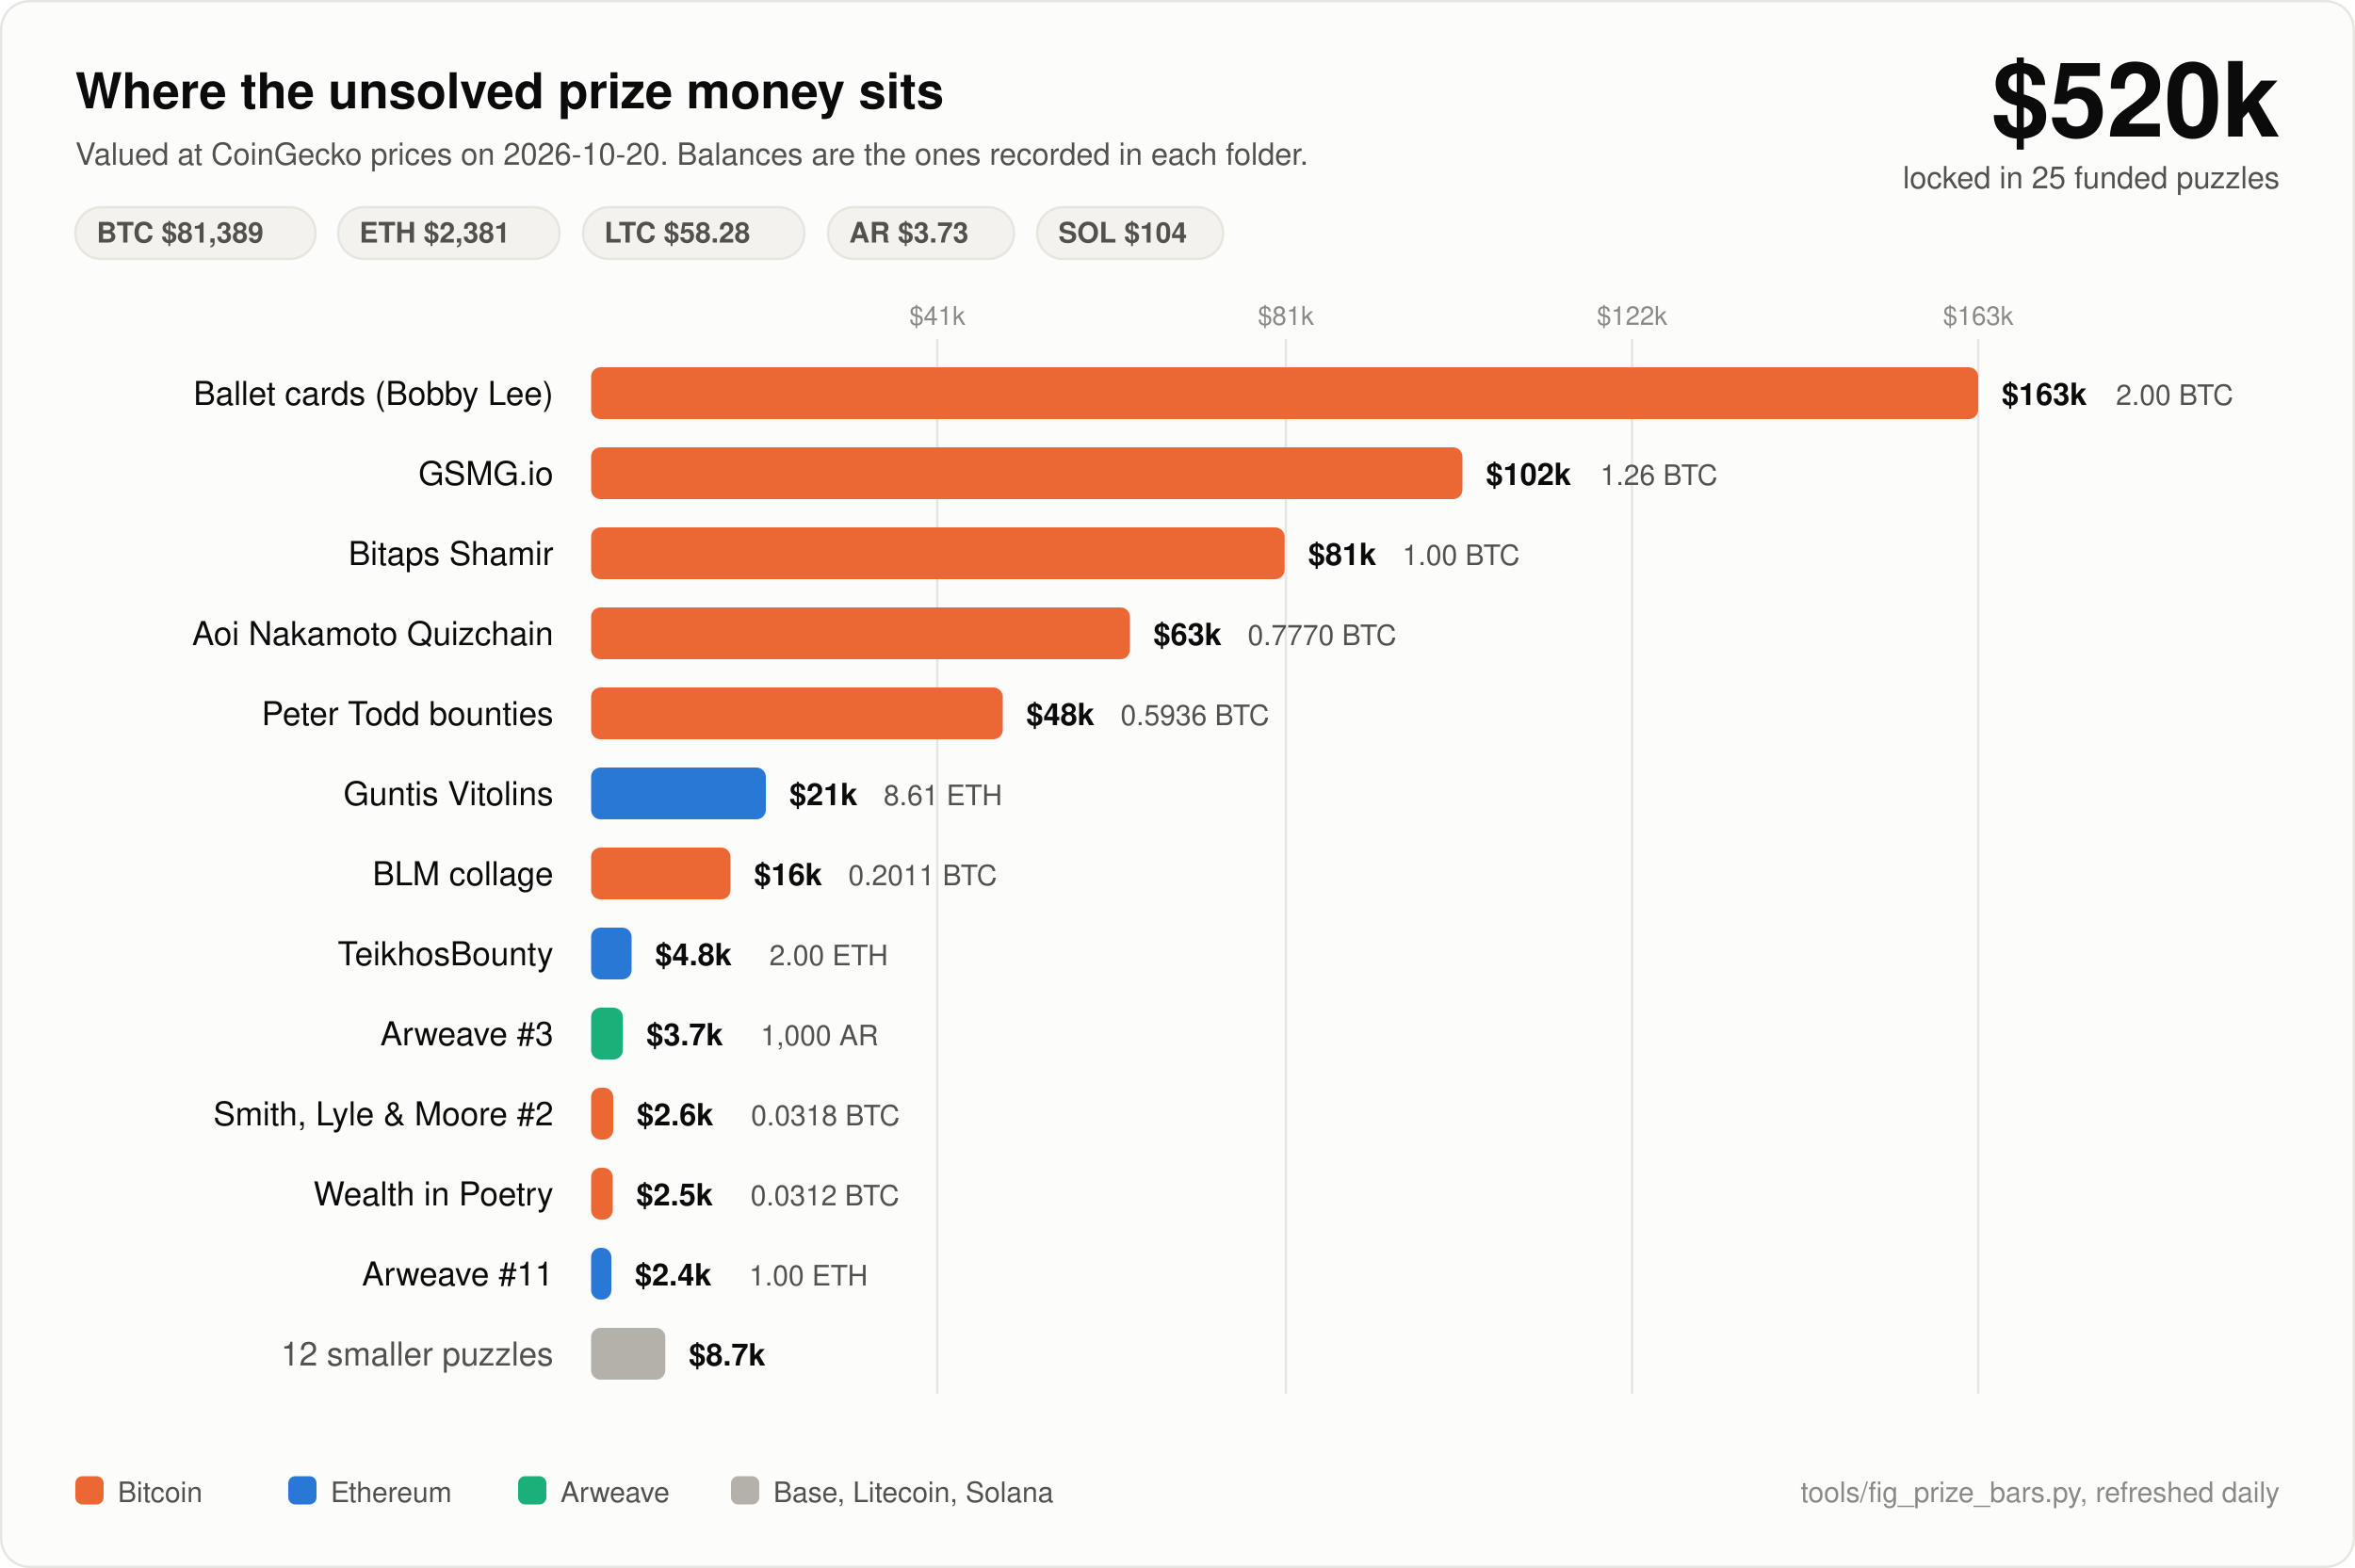
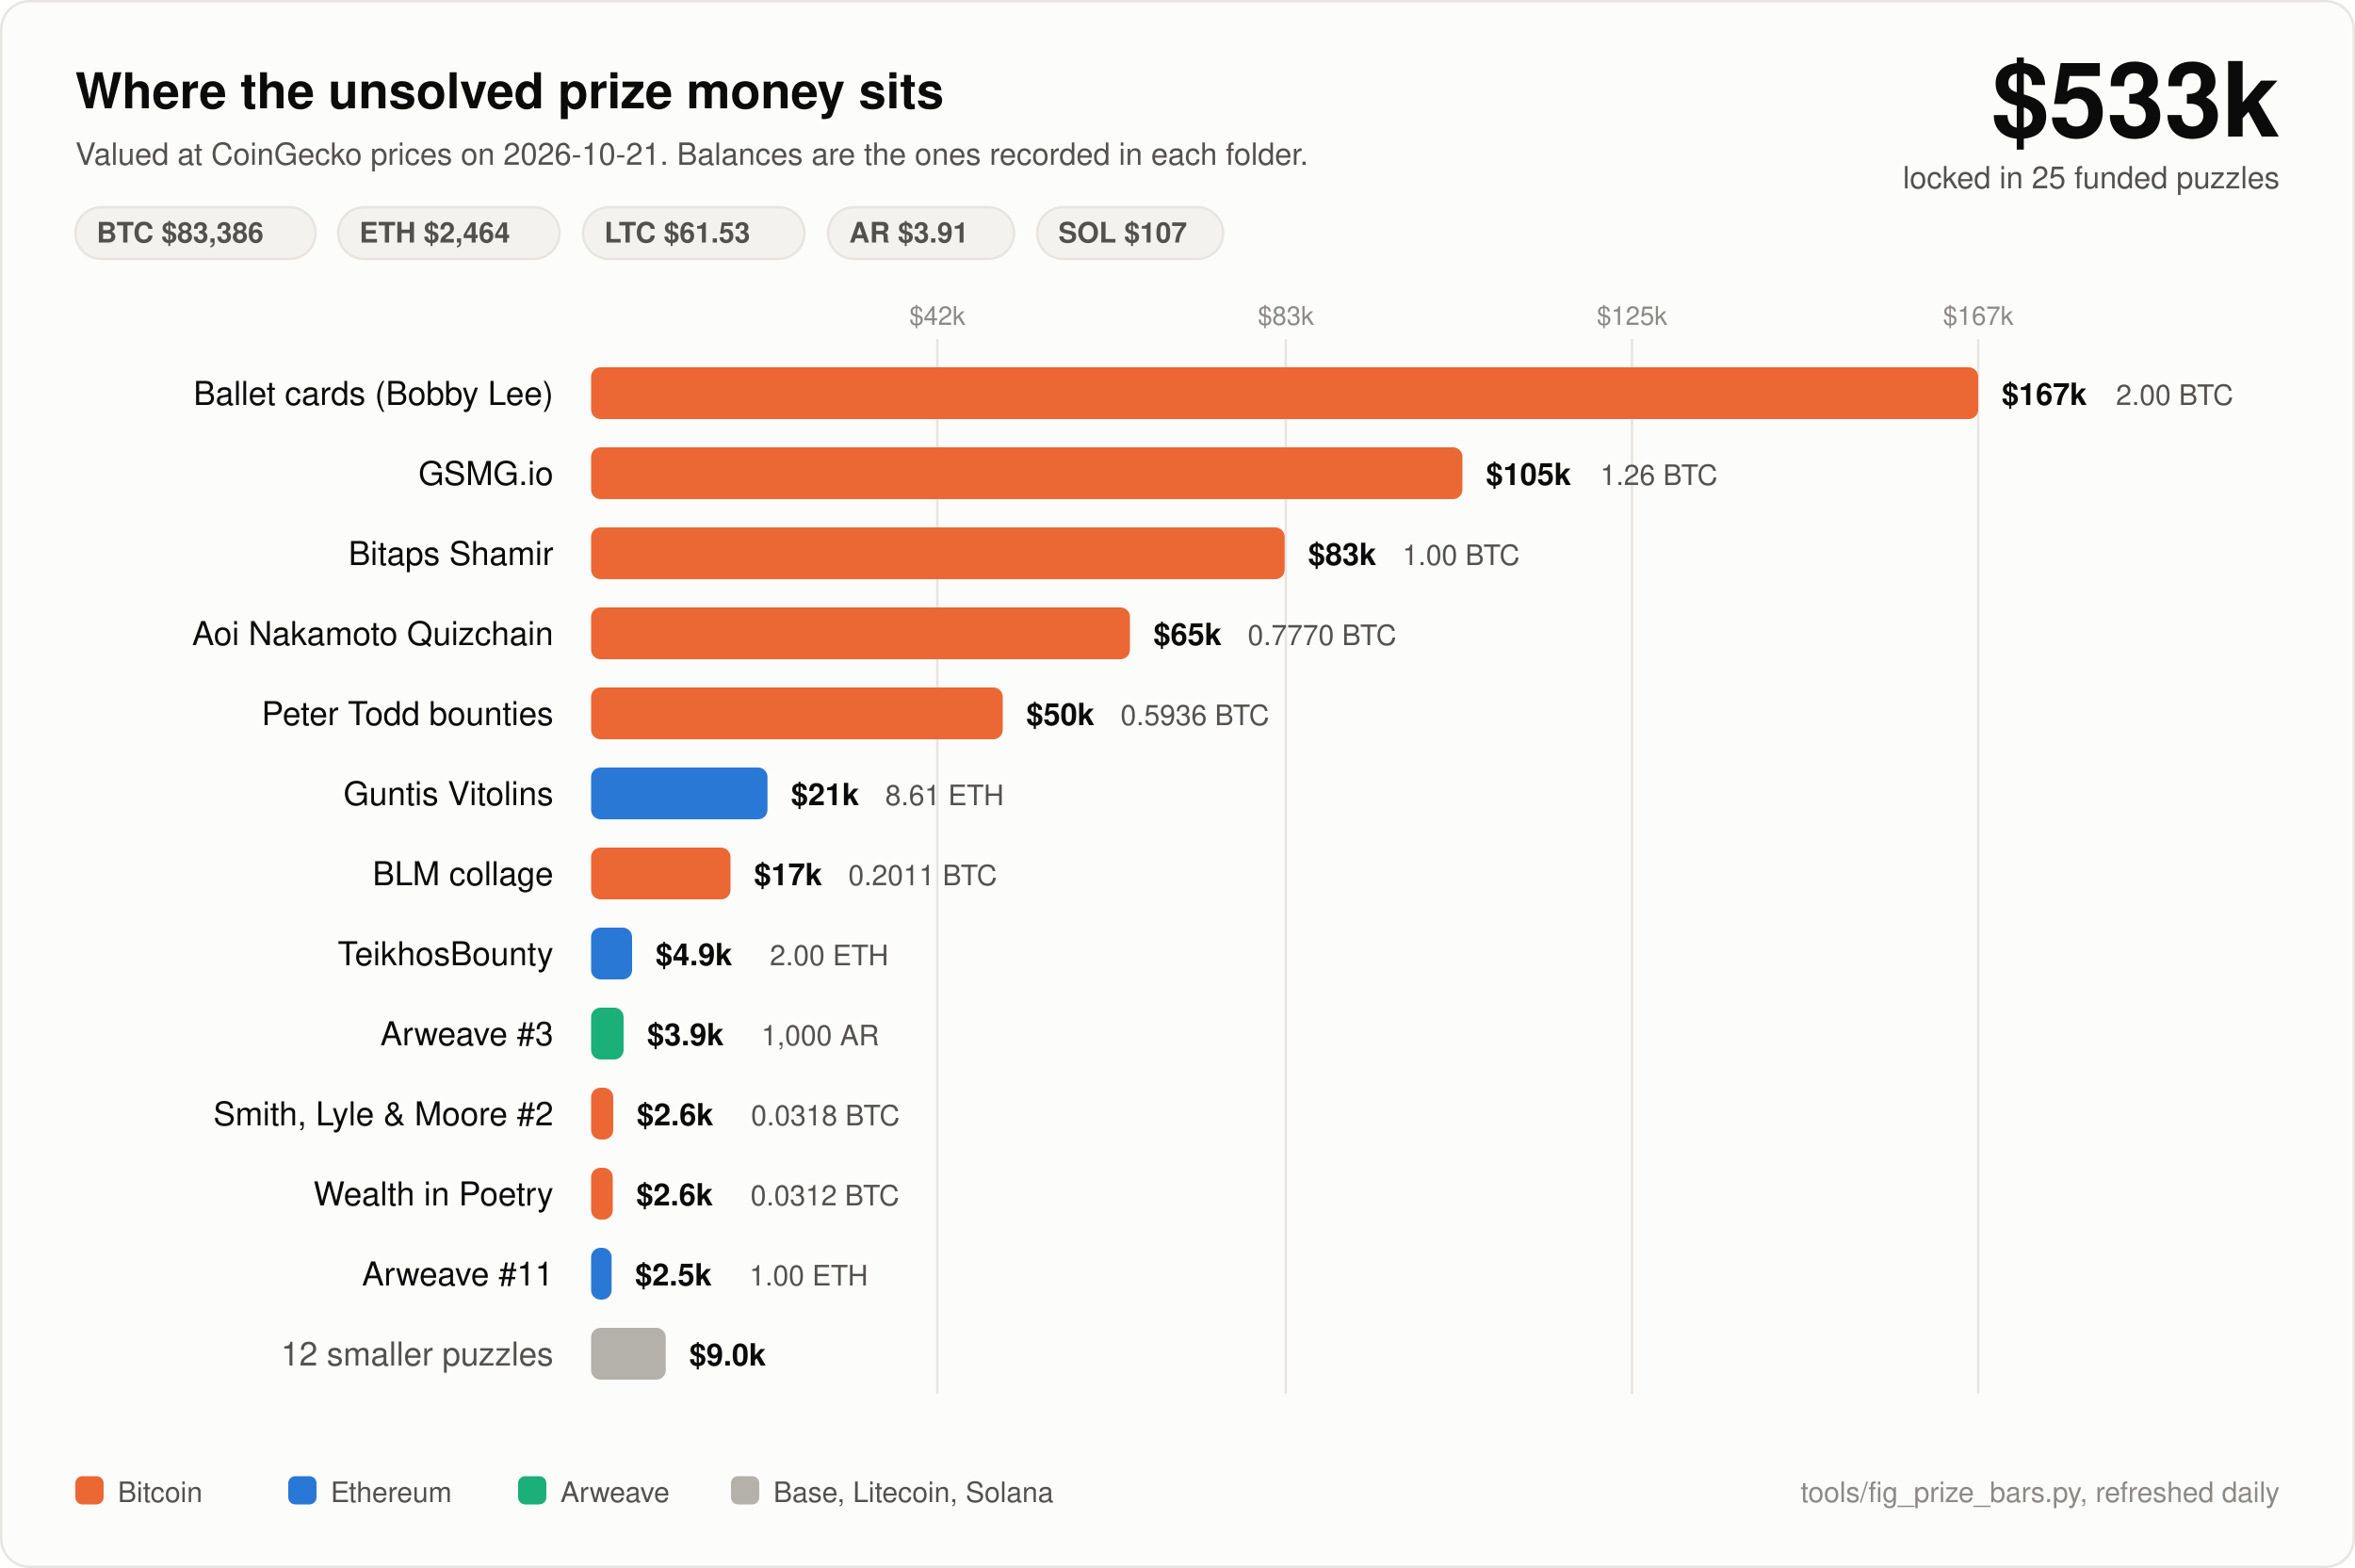
<svg xmlns="http://www.w3.org/2000/svg" width="1000" height="666" viewBox="0 0 1000 666" font-family="ui-sans-serif, -apple-system, Segoe UI, Helvetica, Arial, sans-serif">
  <rect x="0.5" y="0.5" width="999" height="665" rx="12" fill="#fcfcfb" stroke="#e6e5e0" />
  <text x="32" y="46" fill="#0b0b0b" font-size="21" font-weight="700">Where the unsolved prize money sits</text>
-   <text x="32" y="70" fill="#52514e" font-size="13">Valued at CoinGecko prices on 2026-10-20. Balances are the ones recorded in each folder.</text>
-   <text x="968" y="58" fill="#0b0b0b" font-size="44" font-weight="700" text-anchor="end">$520k</text>
+   <text x="32" y="70" fill="#52514e" font-size="13">Valued at CoinGecko prices on 2026-10-21. Balances are the ones recorded in each folder.</text>
+   <text x="968" y="58" fill="#0b0b0b" font-size="44" font-weight="700" text-anchor="end">$533k</text>
  <text x="968" y="80" fill="#52514e" font-size="13" text-anchor="end">locked in 25 funded puzzles</text>
  <rect x="32" y="88" width="102" height="22" rx="11" fill="#f3f2ee" stroke="#e6e5e0" />
-   <text x="41" y="103" fill="#52514e" font-size="12" font-weight="600">BTC $81,389</text>
+   <text x="41" y="103" fill="#52514e" font-size="12" font-weight="600">BTC $83,386</text>
  <rect x="143.6" y="88" width="94" height="22" rx="11" fill="#f3f2ee" stroke="#e6e5e0" />
-   <text x="152.6" y="103" fill="#52514e" font-size="12" font-weight="600">ETH $2,381</text>
+   <text x="152.6" y="103" fill="#52514e" font-size="12" font-weight="600">ETH $2,464</text>
  <rect x="247.6" y="88" width="94" height="22" rx="11" fill="#f3f2ee" stroke="#e6e5e0" />
-   <text x="256.6" y="103" fill="#52514e" font-size="12" font-weight="600">LTC $58.28</text>
+   <text x="256.6" y="103" fill="#52514e" font-size="12" font-weight="600">LTC $61.53</text>
  <rect x="351.6" y="88" width="79" height="22" rx="11" fill="#f3f2ee" stroke="#e6e5e0" />
-   <text x="360.6" y="103" fill="#52514e" font-size="12" font-weight="600">AR $3.73</text>
+   <text x="360.6" y="103" fill="#52514e" font-size="12" font-weight="600">AR $3.91</text>
  <rect x="440.4" y="88" width="79" height="22" rx="11" fill="#f3f2ee" stroke="#e6e5e0" />
-   <text x="449.4" y="103" fill="#52514e" font-size="12" font-weight="600">SOL $104</text>
+   <text x="449.4" y="103" fill="#52514e" font-size="12" font-weight="600">SOL $107</text>
  <line x1="398" y1="144" x2="398" y2="592" stroke="#e6e5e0" stroke-width="1" />
-   <text x="398" y="138" fill="#8a8985" font-size="11" text-anchor="middle">$41k</text>
+   <text x="398" y="138" fill="#8a8985" font-size="11" text-anchor="middle">$42k</text>
  <line x1="546" y1="144" x2="546" y2="592" stroke="#e6e5e0" stroke-width="1" />
-   <text x="546" y="138" fill="#8a8985" font-size="11" text-anchor="middle">$81k</text>
+   <text x="546" y="138" fill="#8a8985" font-size="11" text-anchor="middle">$83k</text>
  <line x1="693" y1="144" x2="693" y2="592" stroke="#e6e5e0" stroke-width="1" />
-   <text x="693" y="138" fill="#8a8985" font-size="11" text-anchor="middle">$122k</text>
+   <text x="693" y="138" fill="#8a8985" font-size="11" text-anchor="middle">$125k</text>
  <line x1="840" y1="144" x2="840" y2="592" stroke="#e6e5e0" stroke-width="1" />
-   <text x="840" y="138" fill="#8a8985" font-size="11" text-anchor="middle">$163k</text>
+   <text x="840" y="138" fill="#8a8985" font-size="11" text-anchor="middle">$167k</text>
  <text x="235" y="172" fill="#0b0b0b" font-size="14" text-anchor="end">Ballet cards (Bobby Lee)</text>
  <rect x="251" y="156" width="589.0" height="22" rx="4" fill="#eb6834" />
-   <text x="850.0" y="172" fill="#0b0b0b" font-size="13" font-weight="600">$163k</text>
+   <text x="850.0" y="172" fill="#0b0b0b" font-size="13" font-weight="600">$167k</text>
  <text x="898.5" y="172" fill="#52514e" font-size="12">2.00 BTC</text>
  <text x="235" y="206" fill="#0b0b0b" font-size="14" text-anchor="end">GSMG.io</text>
  <rect x="251" y="190" width="370.0" height="22" rx="4" fill="#eb6834" />
-   <text x="631.0" y="206" fill="#0b0b0b" font-size="13" font-weight="600">$102k</text>
+   <text x="631.0" y="206" fill="#0b0b0b" font-size="13" font-weight="600">$105k</text>
  <text x="679.5" y="206" fill="#52514e" font-size="12">1.26 BTC</text>
  <text x="235" y="240" fill="#0b0b0b" font-size="14" text-anchor="end">Bitaps Shamir</text>
  <rect x="251" y="224" width="294.5" height="22" rx="4" fill="#eb6834" />
-   <text x="555.5" y="240" fill="#0b0b0b" font-size="13" font-weight="600">$81k</text>
+   <text x="555.5" y="240" fill="#0b0b0b" font-size="13" font-weight="600">$83k</text>
  <text x="595.5" y="240" fill="#52514e" font-size="12">1.00 BTC</text>
  <text x="235" y="274" fill="#0b0b0b" font-size="14" text-anchor="end">Aoi Nakamoto Quizchain</text>
  <rect x="251" y="258" width="228.8" height="22" rx="4" fill="#eb6834" />
-   <text x="489.8" y="274" fill="#0b0b0b" font-size="13" font-weight="600">$63k</text>
+   <text x="489.8" y="274" fill="#0b0b0b" font-size="13" font-weight="600">$65k</text>
  <text x="529.8" y="274" fill="#52514e" font-size="12">0.7770 BTC</text>
  <text x="235" y="308" fill="#0b0b0b" font-size="14" text-anchor="end">Peter Todd bounties</text>
  <rect x="251" y="292" width="174.8" height="22" rx="4" fill="#eb6834" />
-   <text x="435.8" y="308" fill="#0b0b0b" font-size="13" font-weight="600">$48k</text>
+   <text x="435.8" y="308" fill="#0b0b0b" font-size="13" font-weight="600">$50k</text>
  <text x="475.8" y="308" fill="#52514e" font-size="12">0.5936 BTC</text>
  <text x="235" y="342" fill="#0b0b0b" font-size="14" text-anchor="end">Guntis Vitolins</text>
-   <rect x="251" y="326" width="74.2" height="22" rx="4" fill="#2a78d6" />
-   <text x="335.2" y="342" fill="#0b0b0b" font-size="13" font-weight="600">$21k</text>
-   <text x="375.2" y="342" fill="#52514e" font-size="12">8.61 ETH</text>
+   <rect x="251" y="326" width="74.9" height="22" rx="4" fill="#2a78d6" />
+   <text x="335.9" y="342" fill="#0b0b0b" font-size="13" font-weight="600">$21k</text>
+   <text x="375.9" y="342" fill="#52514e" font-size="12">8.61 ETH</text>
  <text x="235" y="376" fill="#0b0b0b" font-size="14" text-anchor="end">BLM collage</text>
  <rect x="251" y="360" width="59.2" height="22" rx="4" fill="#eb6834" />
-   <text x="320.2" y="376" fill="#0b0b0b" font-size="13" font-weight="600">$16k</text>
+   <text x="320.2" y="376" fill="#0b0b0b" font-size="13" font-weight="600">$17k</text>
  <text x="360.2" y="376" fill="#52514e" font-size="12">0.2011 BTC</text>
  <text x="235" y="410" fill="#0b0b0b" font-size="14" text-anchor="end">TeikhosBounty</text>
-   <rect x="251" y="394" width="17.2" height="22" rx="4" fill="#2a78d6" />
-   <text x="278.2" y="410" fill="#0b0b0b" font-size="13" font-weight="600">$4.8k</text>
-   <text x="326.7" y="410" fill="#52514e" font-size="12">2.00 ETH</text>
+   <rect x="251" y="394" width="17.4" height="22" rx="4" fill="#2a78d6" />
+   <text x="278.4" y="410" fill="#0b0b0b" font-size="13" font-weight="600">$4.9k</text>
+   <text x="326.9" y="410" fill="#52514e" font-size="12">2.00 ETH</text>
  <text x="235" y="444" fill="#0b0b0b" font-size="14" text-anchor="end">Arweave #3</text>
-   <rect x="251" y="428" width="13.5" height="22" rx="4" fill="#1baf7a" />
-   <text x="274.5" y="444" fill="#0b0b0b" font-size="13" font-weight="600">$3.7k</text>
-   <text x="323.0" y="444" fill="#52514e" font-size="12">1,000 AR</text>
+   <rect x="251" y="428" width="13.8" height="22" rx="4" fill="#1baf7a" />
+   <text x="274.8" y="444" fill="#0b0b0b" font-size="13" font-weight="600">$3.9k</text>
+   <text x="323.3" y="444" fill="#52514e" font-size="12">1,000 AR</text>
  <text x="235" y="478" fill="#0b0b0b" font-size="14" text-anchor="end">Smith, Lyle &amp; Moore #2</text>
  <rect x="251" y="462" width="9.4" height="22" rx="4" fill="#eb6834" />
  <text x="270.4" y="478" fill="#0b0b0b" font-size="13" font-weight="600">$2.6k</text>
  <text x="318.9" y="478" fill="#52514e" font-size="12">0.0318 BTC</text>
  <text x="235" y="512" fill="#0b0b0b" font-size="14" text-anchor="end">Wealth in Poetry</text>
  <rect x="251" y="496" width="9.2" height="22" rx="4" fill="#eb6834" />
-   <text x="270.2" y="512" fill="#0b0b0b" font-size="13" font-weight="600">$2.5k</text>
+   <text x="270.2" y="512" fill="#0b0b0b" font-size="13" font-weight="600">$2.6k</text>
  <text x="318.7" y="512" fill="#52514e" font-size="12">0.0312 BTC</text>
  <text x="235" y="546" fill="#0b0b0b" font-size="14" text-anchor="end">Arweave #11</text>
-   <rect x="251" y="530" width="8.6" height="22" rx="4" fill="#2a78d6" />
-   <text x="269.6" y="546" fill="#0b0b0b" font-size="13" font-weight="600">$2.4k</text>
-   <text x="318.1" y="546" fill="#52514e" font-size="12">1.00 ETH</text>
+   <rect x="251" y="530" width="8.7" height="22" rx="4" fill="#2a78d6" />
+   <text x="269.7" y="546" fill="#0b0b0b" font-size="13" font-weight="600">$2.5k</text>
+   <text x="318.2" y="546" fill="#52514e" font-size="12">1.00 ETH</text>
  <text x="235" y="580" fill="#52514e" font-size="14" text-anchor="end">12 smaller puzzles</text>
-   <rect x="251" y="564" width="31.5" height="22" rx="4" fill="#b3b1aa" />
-   <text x="292.5" y="580" fill="#0b0b0b" font-size="13" font-weight="600">$8.7k</text>
+   <rect x="251" y="564" width="31.7" height="22" rx="4" fill="#b3b1aa" />
+   <text x="292.7" y="580" fill="#0b0b0b" font-size="13" font-weight="600">$9.0k</text>
  <rect x="32" y="627" width="12" height="12" rx="3" fill="#eb6834" />
  <text x="50" y="638" fill="#52514e" font-size="12">Bitcoin</text>
  <rect x="122.4" y="627" width="12" height="12" rx="3" fill="#2a78d6" />
  <text x="140.4" y="638" fill="#52514e" font-size="12">Ethereum</text>
  <rect x="220.0" y="627" width="12" height="12" rx="3" fill="#1baf7a" />
  <text x="238.0" y="638" fill="#52514e" font-size="12">Arweave</text>
  <rect x="310.4" y="627" width="12" height="12" rx="3" fill="#b3b1aa" />
  <text x="328.4" y="638" fill="#52514e" font-size="12">Base, Litecoin, Solana</text>
  <text x="968" y="638" fill="#8a8985" font-size="12" text-anchor="end">tools/fig_prize_bars.py, refreshed daily</text>
</svg>
